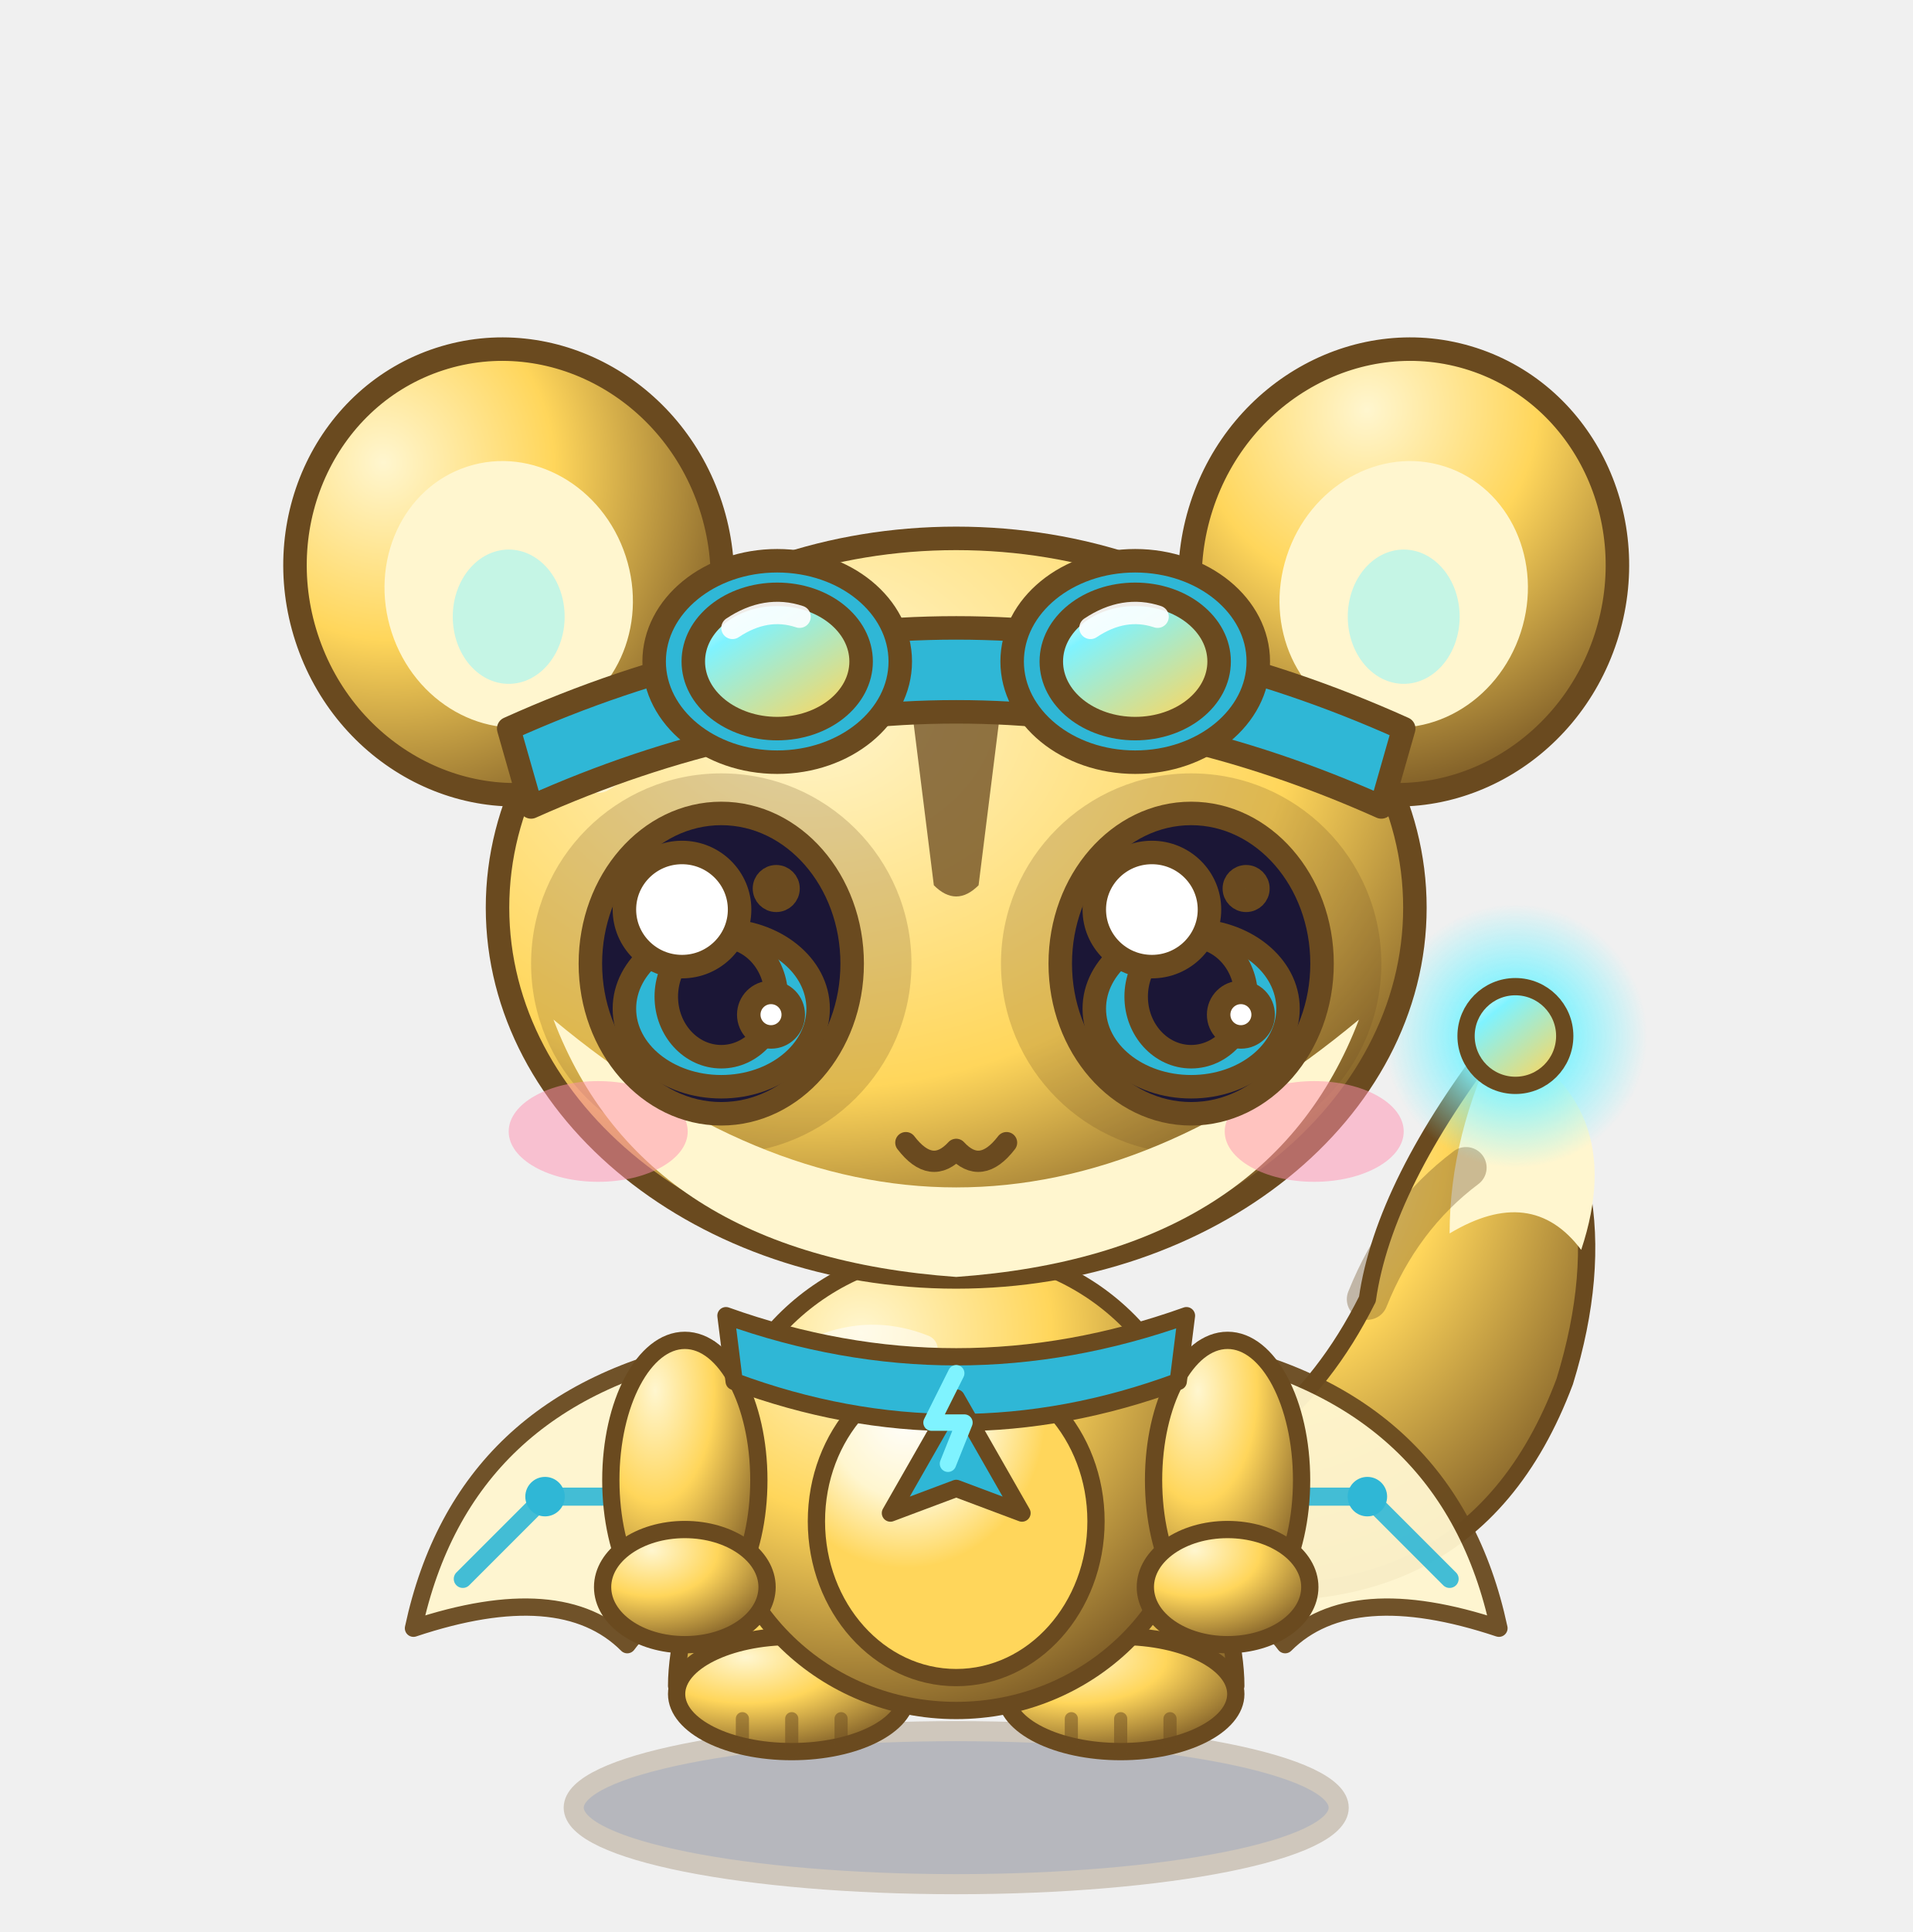
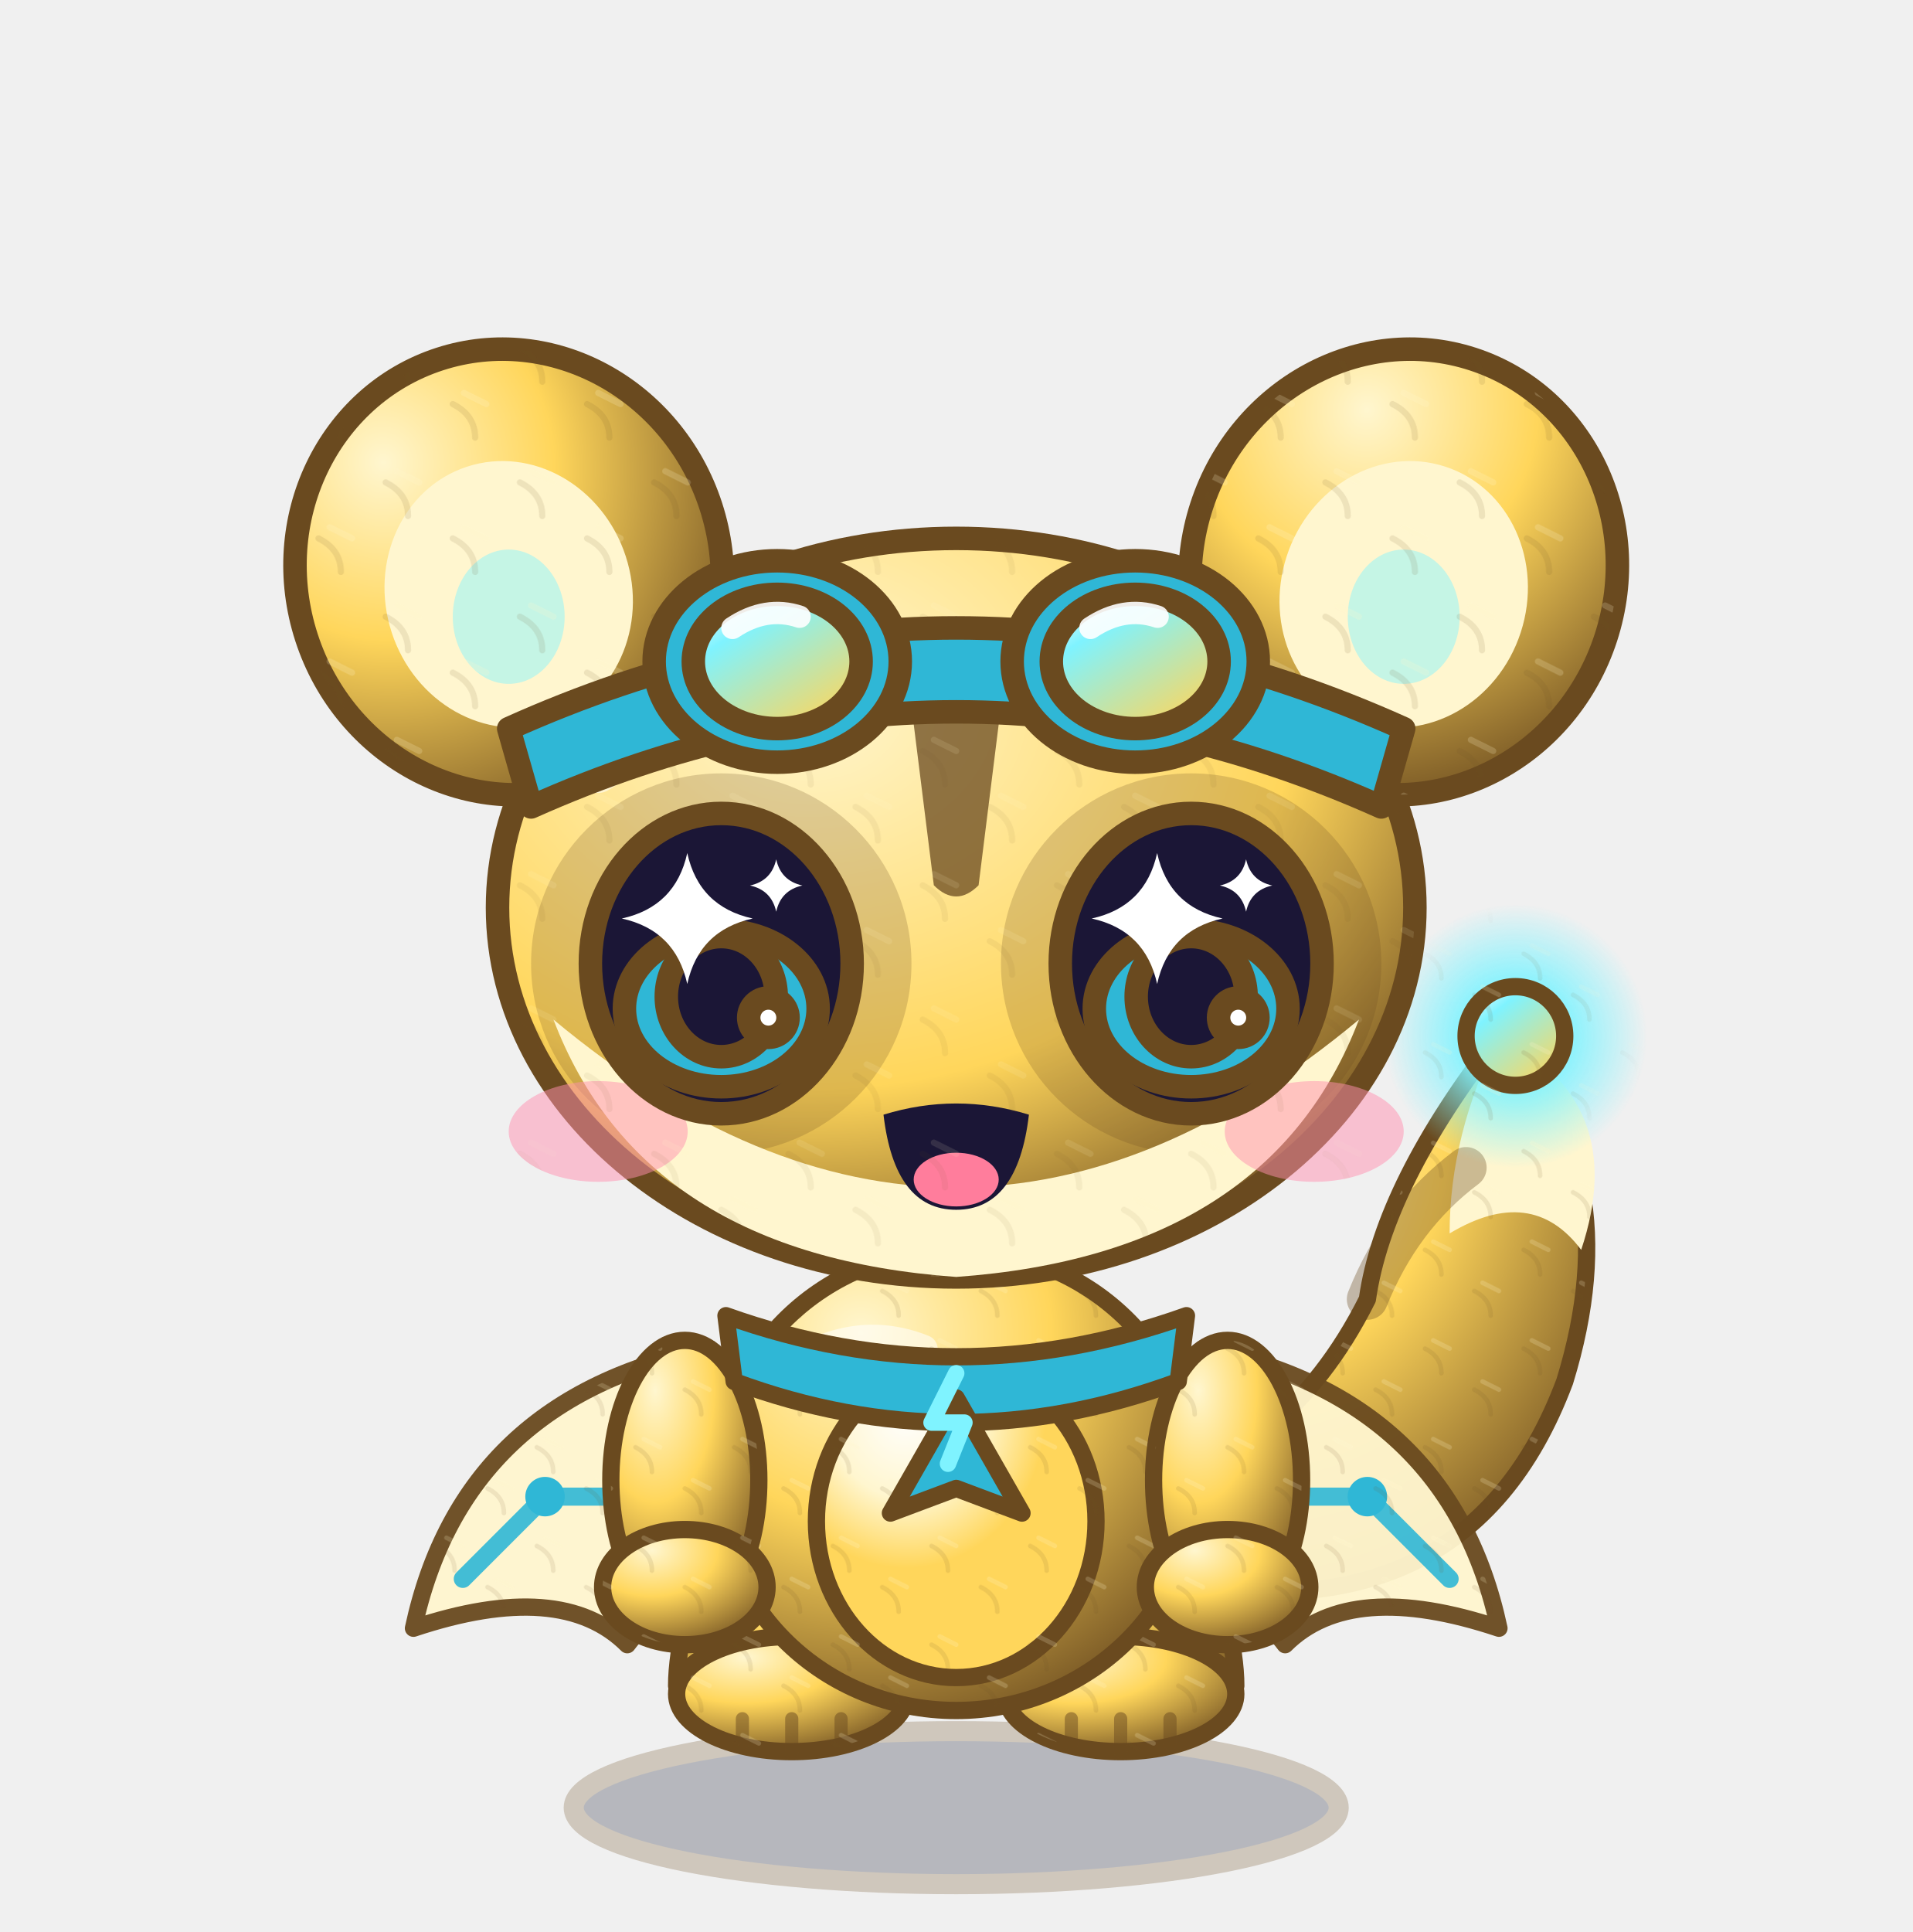
<svg xmlns="http://www.w3.org/2000/svg" viewBox="0 -12 200 202">
  <defs>
    <radialGradient id="voltkit-down-body" cx="30%" cy="18%" r="95%">
      <stop stop-color="#fff6cf" />
      <stop offset=".42" stop-color="#ffd65b" />
      <stop offset="1" stop-color="#6a4a1f" />
    </radialGradient>
    <radialGradient id="voltkit-down-face" cx="34%" cy="22%" r="85%">
      <stop stop-color="#fff6cf" />
      <stop offset=".62" stop-color="#ffd65b" />
      <stop offset="1" stop-color="#6a4a1f" />
    </radialGradient>
    <radialGradient id="voltkit-down-pearl" cx="32%" cy="15%">
      <stop stop-color="#ffffff" />
      <stop offset=".55" stop-color="#fff6cf" />
      <stop offset="1" stop-color="#ffd65b" />
    </radialGradient>
    <linearGradient id="voltkit-down-jewel" x2=".8" y2="1">
      <stop stop-color="#ffffff" />
      <stop offset=".3" stop-color="#7ff3ff" />
      <stop offset="1" stop-color="#ffd65b" />
    </linearGradient>
    <radialGradient id="voltkit-down-shine">
      <stop stop-color="#ffffff" />
      <stop offset=".35" stop-color="#7ff3ff" />
      <stop offset="1" stop-color="#7ff3ff" stop-opacity="0" />
    </radialGradient>
  </defs>
+   <defs>
+     <pattern id="voltkit-down-surface" width="12" height="12" patternUnits="userSpaceOnUse">
+       <g fill="none" stroke-width=".55" stroke-linecap="round">
+         <path d="M1 2q2 1 2 3M7 7q2 1 2 3" stroke="#6a4a1f" opacity=".16" />
+         <path d="M2 1l2 1M8 6l2 1" stroke="#fff6cf" opacity=".27" />
+       </g>
+     </pattern>
+     <mask id="voltkit-down-surface-tail" style="mask-type:alpha" maskUnits="userSpaceOnUse" x="-40" y="-60" width="280" height="280">
+       <path d="M124 150Q162 158 174 126Q182 100 166 84Q152 102 150 116Q140 136 120 140Z" fill="url(#voltkit-down-body)" />
+       <path d="M166 84Q160 96 160 108Q170 102 176 110Q182 92 166 84Z" fill="#fff6cf" stroke="none" />
+       <path d="M150 116Q154 106 162 100" fill="none" stroke="#6a4a1f" stroke-width="5" stroke-linecap="round" opacity=".35" />
+       <circle cx="168" cy="84" r="16" fill="url(#voltkit-down-shine)" stroke="none" />
+       <circle cx="168" cy="84" r="6" fill="url(#voltkit-down-jewel)" />
+     </mask>
+     <mask id="voltkit-down-surface-wings" style="mask-type:alpha" maskUnits="userSpaceOnUse" x="-40" y="-60" width="280" height="280">
+       <path d="M70 122Q40 128 34 156Q52 150 60 158Q66 150 76 154Z" fill="#fff6cf" opacity=".95" />
+       <path d="M130 122Q160 128 166 156Q148 150 140 158Q134 150 124 154Z" fill="#fff6cf" opacity=".95" />
+       <path d="M40 150L50 140H58L64 132M160 150L150 140H142L136 132" fill="none" stroke="#2fb7d6" stroke-width="2.2" stroke-linecap="round" stroke-linejoin="round" opacity="0.9" />
+       <circle cx="50" cy="140" r="2.4" fill="#2fb7d6" stroke="none" />
+       <circle cx="150" cy="140" r="2.4" fill="#2fb7d6" stroke="none" />
+     </mask>
+     <mask id="voltkit-down-surface-legL" style="mask-type:alpha" maskUnits="userSpaceOnUse" x="-40" y="-60" width="280" height="280">
+       <path d="M71 142Q66 156 66 163Q80 172 94 163Q94 156 89 142Z" fill="url(#voltkit-down-body)" />
+       <ellipse cx="80" cy="164" rx="14" ry="7" fill="url(#voltkit-down-body)" />
+       <path d="M74 167V170M80 167V171M86 167V170" stroke="#6a4a1f" stroke-width="1.6" opacity=".5" />
+     </mask>
+     <mask id="voltkit-down-surface-legR" style="mask-type:alpha" maskUnits="userSpaceOnUse" x="-40" y="-60" width="280" height="280">
+       <path d="M111 142Q106 156 106 163Q120 172 134 163Q134 156 129 142Z" fill="url(#voltkit-down-body)" />
+       <ellipse cx="120" cy="164" rx="14" ry="7" fill="url(#voltkit-down-body)" />
+       <path d="M114 167V170M120 167V171M126 167V170" stroke="#6a4a1f" stroke-width="1.6" opacity=".5" />
+     </mask>
+     <mask id="voltkit-down-surface-body" style="mask-type:alpha" maskUnits="userSpaceOnUse" x="-40" y="-60" width="280" height="280">
+       <ellipse cx="100" cy="138" rx="29" ry="28" fill="url(#voltkit-down-body)" />
+       <ellipse cx="100" cy="143" rx="17" ry="19" fill="url(#voltkit-down-pearl)" />
+       <path d="M80 124Q88 118.88 96 122.08" stroke="#ffffff" stroke-width="3.5" stroke-linecap="round" opacity=".55" fill="none" />
+     </mask>
+     <mask id="voltkit-down-surface-armL" style="mask-type:alpha" maskUnits="userSpaceOnUse" x="-40" y="-60" width="280" height="280">
+       <ellipse cx="67" cy="138" rx="9" ry="17" fill="url(#voltkit-down-body)" />
+       <ellipse cx="67" cy="151" rx="10" ry="7" fill="url(#voltkit-down-body)" />
+     </mask>
+     <mask id="voltkit-down-surface-armR" style="mask-type:alpha" maskUnits="userSpaceOnUse" x="-40" y="-60" width="280" height="280">
+       <ellipse cx="133" cy="138" rx="9" ry="17" fill="url(#voltkit-down-body)" />
+       <ellipse cx="133" cy="151" rx="10" ry="7" fill="url(#voltkit-down-body)" />
+     </mask>
+     <mask id="voltkit-down-surface-head" style="mask-type:alpha" maskUnits="userSpaceOnUse" x="-40" y="-60" width="280" height="280">
+       <ellipse cx="100" cy="88" rx="41" ry="33" fill="url(#voltkit-down-face)" />
+       <ellipse cx="79" cy="93" rx="17" ry="17" fill="#6a4a1f" opacity=".22" stroke="none" />
+       <ellipse cx="121" cy="93" rx="17" ry="17" fill="#6a4a1f" opacity=".22" stroke="none" />
+       <path d="M64 98Q100 128 136 98Q128 119 100 121Q72 119 64 98Z" fill="#fff6cf" stroke="none" />
+       <path d="M96 70Q100 66 104 70L102 86Q100 88 98 86Z" fill="#6a4a1f" stroke="none" opacity=".75" />
+       <path d="M68 76Q77 70.24 86 73.84" stroke="#ffffff" stroke-width="3.5" stroke-linecap="round" opacity=".55" fill="none" />
+       <path d="M93.5 106.5Q100 104.5 106.5 106.5Q105.5 115 100 115Q94.5 115 93.5 106.5Z" fill="#1b1636" stroke="none" />
+       <ellipse cx="100" cy="112.3" rx="3.8" ry="2.4" fill="#ff7d9c" stroke="none" />
+       <ellipse cx="68" cy="108" rx="8" ry="4.5" fill="#ff8fb0" opacity=".5" stroke="none" />
+       <ellipse cx="132" cy="108" rx="8" ry="4.5" fill="#ff8fb0" opacity=".5" stroke="none" />
+     </mask>
+     <mask id="voltkit-down-surface-ears" style="mask-type:alpha" maskUnits="userSpaceOnUse" x="-40" y="-60" width="280" height="280">
+       <ellipse cx="60" cy="58" rx="19" ry="20" fill="url(#voltkit-down-body)" transform="rotate(-18 60 58)" />
+       <ellipse cx="60" cy="60" rx="11" ry="12" fill="#fff6cf" stroke="none" transform="rotate(-18 60 60)" />
+       <ellipse cx="60" cy="62" rx="5" ry="6" fill="#7ff3ff" stroke="none" opacity=".45" />
+       <ellipse cx="140" cy="58" rx="19" ry="20" fill="url(#voltkit-down-body)" transform="rotate(18 140 58)" />
+       <ellipse cx="140" cy="60" rx="11" ry="12" fill="#fff6cf" stroke="none" transform="rotate(18 140 60)" />
+       <ellipse cx="140" cy="62" rx="5" ry="6" fill="#7ff3ff" stroke="none" opacity=".45" />
+     </mask>
+   </defs>
  <g stroke="#6a4a1f" stroke-width="2.1" stroke-linejoin="round" stroke-linecap="round">
    <ellipse class="fighter-shadow" cx="100" cy="177" rx="40" ry="8" fill="#060d24" opacity=".25" />
    <g class="fighter-character">
      <g class="fighter-tail">
        <g transform="matrix(0.86 0 0 0.86 14 24.08)">
          <path d="M124 150Q162 158 174 126Q182 100 166 84Q152 102 150 116Q140 136 120 140Z" fill="url(#voltkit-down-body)" />
          <path d="M166 84Q160 96 160 108Q170 102 176 110Q182 92 166 84Z" fill="#fff6cf" stroke="none" />
          <path d="M150 116Q154 106 162 100" fill="none" stroke="#6a4a1f" stroke-width="5" stroke-linecap="round" opacity=".35" />
          <circle cx="168" cy="84" r="16" fill="url(#voltkit-down-shine)" stroke="none" />
          <circle cx="168" cy="84" r="6" fill="url(#voltkit-down-jewel)" />
+           <g class="champion-material" mask="url(#voltkit-down-surface-tail)" stroke="none" opacity="0.72">
+             <path fill="url(#voltkit-down-surface)" d="M-40-60H240V220H-40Z" />
+           </g>
        </g>
      </g>
      <g class="fighter-wings">
        <g transform="matrix(0.86 0 0 0.86 14 24.08)">
          <path d="M70 122Q40 128 34 156Q52 150 60 158Q66 150 76 154Z" fill="#fff6cf" opacity=".95" />
          <path d="M130 122Q160 128 166 156Q148 150 140 158Q134 150 124 154Z" fill="#fff6cf" opacity=".95" />
          <path d="M40 150L50 140H58L64 132M160 150L150 140H142L136 132" fill="none" stroke="#2fb7d6" stroke-width="2.2" stroke-linecap="round" stroke-linejoin="round" opacity="0.9" />
          <circle cx="50" cy="140" r="2.4" fill="#2fb7d6" stroke="none" />
          <circle cx="150" cy="140" r="2.4" fill="#2fb7d6" stroke="none" />
+           <g class="champion-material" mask="url(#voltkit-down-surface-wings)" stroke="none" opacity="0.72">
+             <path fill="url(#voltkit-down-surface)" d="M-40-60H240V220H-40Z" />
+           </g>
        </g>
      </g>
      <g class="fighter-legL">
        <g transform="matrix(0.86 0 0 0.86 14 24.08)">
          <path d="M71 142Q66 156 66 163Q80 172 94 163Q94 156 89 142Z" fill="url(#voltkit-down-body)" />
          <ellipse cx="80" cy="164" rx="14" ry="7" fill="url(#voltkit-down-body)" />
          <path d="M74 167V170M80 167V171M86 167V170" stroke="#6a4a1f" stroke-width="1.6" opacity=".5" />
+           <g class="champion-material" mask="url(#voltkit-down-surface-legL)" stroke="none" opacity="0.72">
+             <path fill="url(#voltkit-down-surface)" d="M-40-60H240V220H-40Z" />
+           </g>
        </g>
      </g>
      <g class="fighter-legR">
        <g transform="matrix(0.86 0 0 0.86 14 24.08)">
          <path d="M111 142Q106 156 106 163Q120 172 134 163Q134 156 129 142Z" fill="url(#voltkit-down-body)" />
          <ellipse cx="120" cy="164" rx="14" ry="7" fill="url(#voltkit-down-body)" />
          <path d="M114 167V170M120 167V171M126 167V170" stroke="#6a4a1f" stroke-width="1.6" opacity=".5" />
+           <g class="champion-material" mask="url(#voltkit-down-surface-legR)" stroke="none" opacity="0.72">
+             <path fill="url(#voltkit-down-surface)" d="M-40-60H240V220H-40Z" />
+           </g>
        </g>
      </g>
      <g class="fighter-torso">
        <g transform="matrix(0.86 0 0 0.86 14 24.08)">
          <ellipse cx="100" cy="138" rx="29" ry="28" fill="url(#voltkit-down-body)" />
          <ellipse cx="100" cy="143" rx="17" ry="19" fill="url(#voltkit-down-pearl)" />
          <path d="M80 124Q88 118.88 96 122.08" stroke="#ffffff" stroke-width="3.5" stroke-linecap="round" opacity=".55" fill="none" />
+           <g class="champion-material" mask="url(#voltkit-down-surface-body)" stroke="none" opacity="0.72">
+             <path fill="url(#voltkit-down-surface)" d="M-40-60H240V220H-40Z" />
+           </g>
+           <g class="crag-cracks" display="none" fill="none" stroke-linecap="round" stroke-linejoin="round">
+             <path d="M88 127l6 7-3 6 7 8M113 131l-5 7 4 7" stroke="#ff9a2e" stroke-width="4.5" opacity=".35" />
+             <path d="M88 127l6 7-3 6 7 8M113 131l-5 7 4 7" stroke="#ffcf7a" stroke-width="1.7" />
+           </g>
        </g>
      </g>
      <g class="fighter-armL">
        <g transform="matrix(0.86 0 0 0.86 14 24.08)">
          <ellipse cx="67" cy="138" rx="9" ry="17" fill="url(#voltkit-down-body)" />
          <ellipse cx="67" cy="151" rx="10" ry="7" fill="url(#voltkit-down-body)" />
+           <g class="champion-material" mask="url(#voltkit-down-surface-armL)" stroke="none" opacity="0.72">
+             <path fill="url(#voltkit-down-surface)" d="M-40-60H240V220H-40Z" />
+           </g>
        </g>
      </g>
      <g class="fighter-armR">
        <g transform="matrix(0.86 0 0 0.86 14 24.08)">
          <ellipse cx="133" cy="138" rx="9" ry="17" fill="url(#voltkit-down-body)" />
          <ellipse cx="133" cy="151" rx="10" ry="7" fill="url(#voltkit-down-body)" />
+           <g class="champion-material" mask="url(#voltkit-down-surface-armR)" stroke="none" opacity="0.72">
+             <path fill="url(#voltkit-down-surface)" d="M-40-60H240V220H-40Z" />
+           </g>
        </g>
      </g>
      <g class="fighter-face">
        <g class="fighter-head">
          <g transform="matrix(1.17 0 0 1.17 -17 -20.06)">
            <ellipse cx="100" cy="88" rx="41" ry="33" fill="url(#voltkit-down-face)" />
            <ellipse cx="79" cy="93" rx="17" ry="17" fill="#6a4a1f" opacity=".22" stroke="none" />
            <ellipse cx="121" cy="93" rx="17" ry="17" fill="#6a4a1f" opacity=".22" stroke="none" />
            <path d="M64 98Q100 128 136 98Q128 119 100 121Q72 119 64 98Z" fill="#fff6cf" stroke="none" />
            <path d="M96 70Q100 66 104 70L102 86Q100 88 98 86Z" fill="#6a4a1f" stroke="none" opacity=".75" />
            <path d="M68 76Q77 70.24 86 73.84" stroke="#ffffff" stroke-width="3.5" stroke-linecap="round" opacity=".55" fill="none" />
-             <path d="M95.5 109Q97.8 112 100 109.6Q102.2 112 104.5 109" stroke="#6a4a1f" stroke-width="1.9" fill="none" stroke-linecap="round" />
+             <path d="M93.5 106.5Q100 104.5 106.5 106.5Q105.5 115 100 115Q94.5 115 93.5 106.5Z" fill="#1b1636" stroke="none" />
+             <ellipse cx="100" cy="112.3" rx="3.8" ry="2.4" fill="#ff7d9c" stroke="none" />
            <ellipse cx="68" cy="108" rx="8" ry="4.5" fill="#ff8fb0" opacity=".5" stroke="none" />
            <ellipse cx="132" cy="108" rx="8" ry="4.5" fill="#ff8fb0" opacity=".5" stroke="none" />
+             <g class="champion-material" mask="url(#voltkit-down-surface-head)" stroke="none" opacity="0.42">
+               <path fill="url(#voltkit-down-surface)" d="M-40-60H240V220H-40Z" />
+             </g>
+             <g class="crag-cracks" display="none" fill="none" stroke-linecap="round" stroke-linejoin="round">
+               <path d="M84 64l5 6-2 5 6 4M117 63l-4 6 3 5" stroke="#ff9a2e" stroke-width="4.5" opacity=".35" />
+               <path d="M84 64l5 6-2 5 6 4M117 63l-4 6 3 5" stroke="#ffcf7a" stroke-width="1.7" />
+             </g>
          </g>
        </g>
        <g class="fighter-ears">
          <g transform="matrix(1.17 0 0 1.17 -17 -20.06)">
            <ellipse cx="60" cy="58" rx="19" ry="20" fill="url(#voltkit-down-body)" transform="rotate(-18 60 58)" />
            <ellipse cx="60" cy="60" rx="11" ry="12" fill="#fff6cf" stroke="none" transform="rotate(-18 60 60)" />
            <ellipse cx="60" cy="62" rx="5" ry="6" fill="#7ff3ff" stroke="none" opacity=".45" />
            <ellipse cx="140" cy="58" rx="19" ry="20" fill="url(#voltkit-down-body)" transform="rotate(18 140 58)" />
            <ellipse cx="140" cy="60" rx="11" ry="12" fill="#fff6cf" stroke="none" transform="rotate(18 140 60)" />
            <ellipse cx="140" cy="62" rx="5" ry="6" fill="#7ff3ff" stroke="none" opacity=".45" />
+             <g class="champion-material" mask="url(#voltkit-down-surface-ears)" stroke="none" opacity="0.72">
+               <path fill="url(#voltkit-down-surface)" d="M-40-60H240V220H-40Z" />
+             </g>
          </g>
        </g>
        <g class="fighter-eyes">
          <g transform="matrix(1.17 0 0 1.17 -17 -20.06)">
            <ellipse cx="79" cy="93" rx="11.7" ry="13.42" fill="#1b1636" />
            <ellipse cx="79" cy="97.026" rx="8.658" ry="6.978" fill="#2fb7d6" />
            <ellipse cx="79" cy="95.952" rx="4.914" ry="5.368" fill="#1b1636" />
-             <ellipse cx="75.49" cy="88.169" rx="5.148" ry="5.1" fill="#ffffff" />
-             <circle cx="83.446" cy="97.563" r="1.989" fill="#fff" />
-             <circle cx="83.914" cy="86.29" r="1.053" fill="#fff" />
+             <path d="M75.96 83.12Q77.013 87.917 81.81 88.97Q77.013 90.023 75.96 94.82Q74.907 90.023 70.11 88.97Q74.907 87.917 75.96 83.12Z" fill="#ffffff" stroke="none" />
+             <path d="M83.91 83.68Q84.331 85.599 86.25 86.02Q84.331 86.441 83.91 88.36Q83.489 86.441 81.57 86.02Q83.489 85.599 83.91 83.68Z" fill="#ffffff" stroke="none" />
+             <circle cx="83.21" cy="97.83" r="1.76" fill="#fff" />
            <ellipse cx="121" cy="93" rx="11.7" ry="13.42" fill="#1b1636" />
            <ellipse cx="121" cy="97.026" rx="8.658" ry="6.978" fill="#2fb7d6" />
            <ellipse cx="121" cy="95.952" rx="4.914" ry="5.368" fill="#1b1636" />
-             <ellipse cx="117.49" cy="88.169" rx="5.148" ry="5.1" fill="#ffffff" />
-             <circle cx="125.446" cy="97.563" r="1.989" fill="#fff" />
-             <circle cx="125.914" cy="86.29" r="1.053" fill="#fff" />
+             <path d="M117.96 83.12Q119.013 87.917 123.81 88.97Q119.013 90.023 117.96 94.82Q116.907 90.023 112.11 88.97Q116.907 87.917 117.96 83.12Z" fill="#ffffff" stroke="none" />
+             <path d="M125.91 83.68Q126.331 85.599 128.25 86.02Q126.331 86.441 125.91 88.36Q125.489 86.441 123.57 86.02Q125.489 85.599 125.91 83.68Z" fill="#ffffff" stroke="none" />
+             <circle cx="125.21" cy="97.83" r="1.76" fill="#fff" />
          </g>
        </g>
        <g class="fighter-flame">
          <g transform="matrix(1.17 0 0 1.17 -17 -20.06)">
            <path d="M60 72Q100 54 140 72L138 79Q100 62 62 79Z" fill="#2fb7d6" />
            <ellipse cx="84" cy="66" rx="11" ry="9" fill="#2fb7d6" />
            <ellipse cx="116" cy="66" rx="11" ry="9" fill="#2fb7d6" />
            <ellipse cx="84" cy="66" rx="7.5" ry="6" fill="url(#voltkit-down-jewel)" />
            <ellipse cx="116" cy="66" rx="7.5" ry="6" fill="url(#voltkit-down-jewel)" />
            <path d="M80 63Q83 61 86 62M112 63Q115 61 118 62" fill="none" stroke="#ffffff" stroke-width="2" stroke-linecap="round" stroke-linejoin="round" opacity="0.9" />
          </g>
        </g>
      </g>
      <g class="fighter-scarf">
        <g transform="matrix(0.86 0 0 0.86 14 24.08)">
          <path d="M72 118Q100 128 128 118L127 126Q100 136 73 126Z" fill="#2fb7d6" />
          <path d="M100 128L92 142L100 139L108 142Z" fill="#2fb7d6" />
          <path d="M100 125L97 131H101L99 136" fill="none" stroke="#7ff3ff" stroke-width="2" stroke-linecap="round" />
        </g>
      </g>
    </g>
  </g>
</svg>
